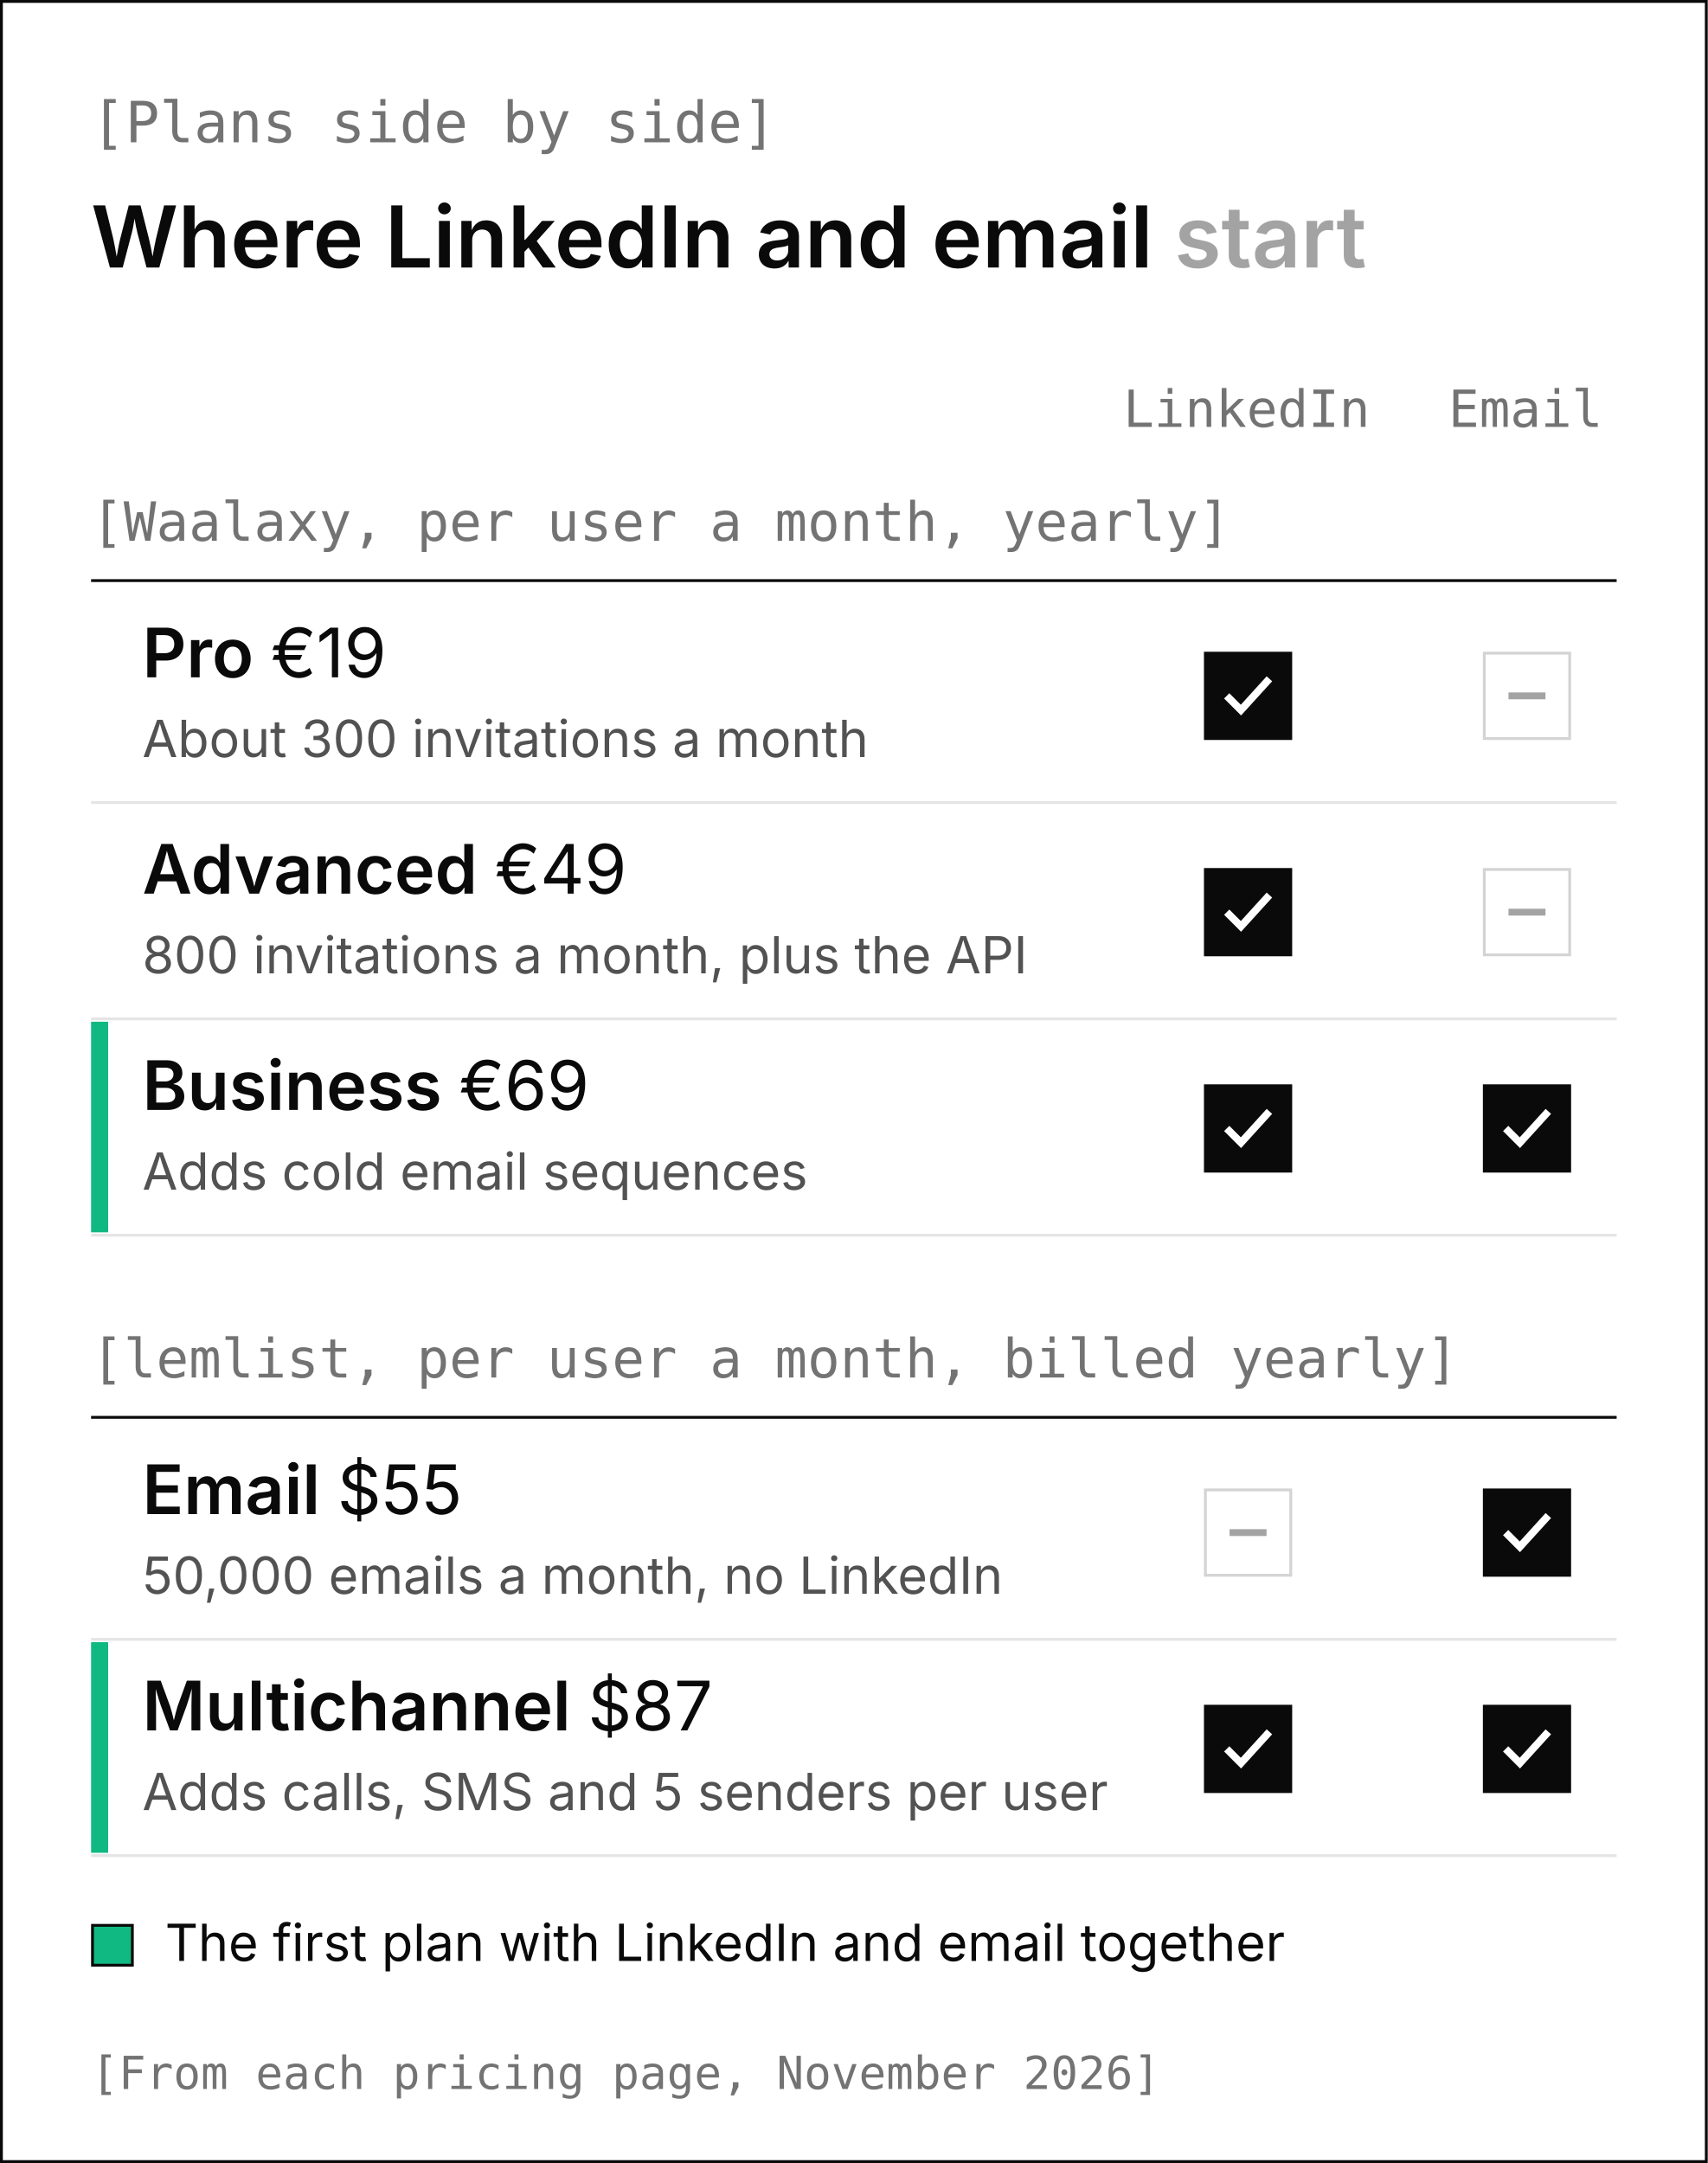
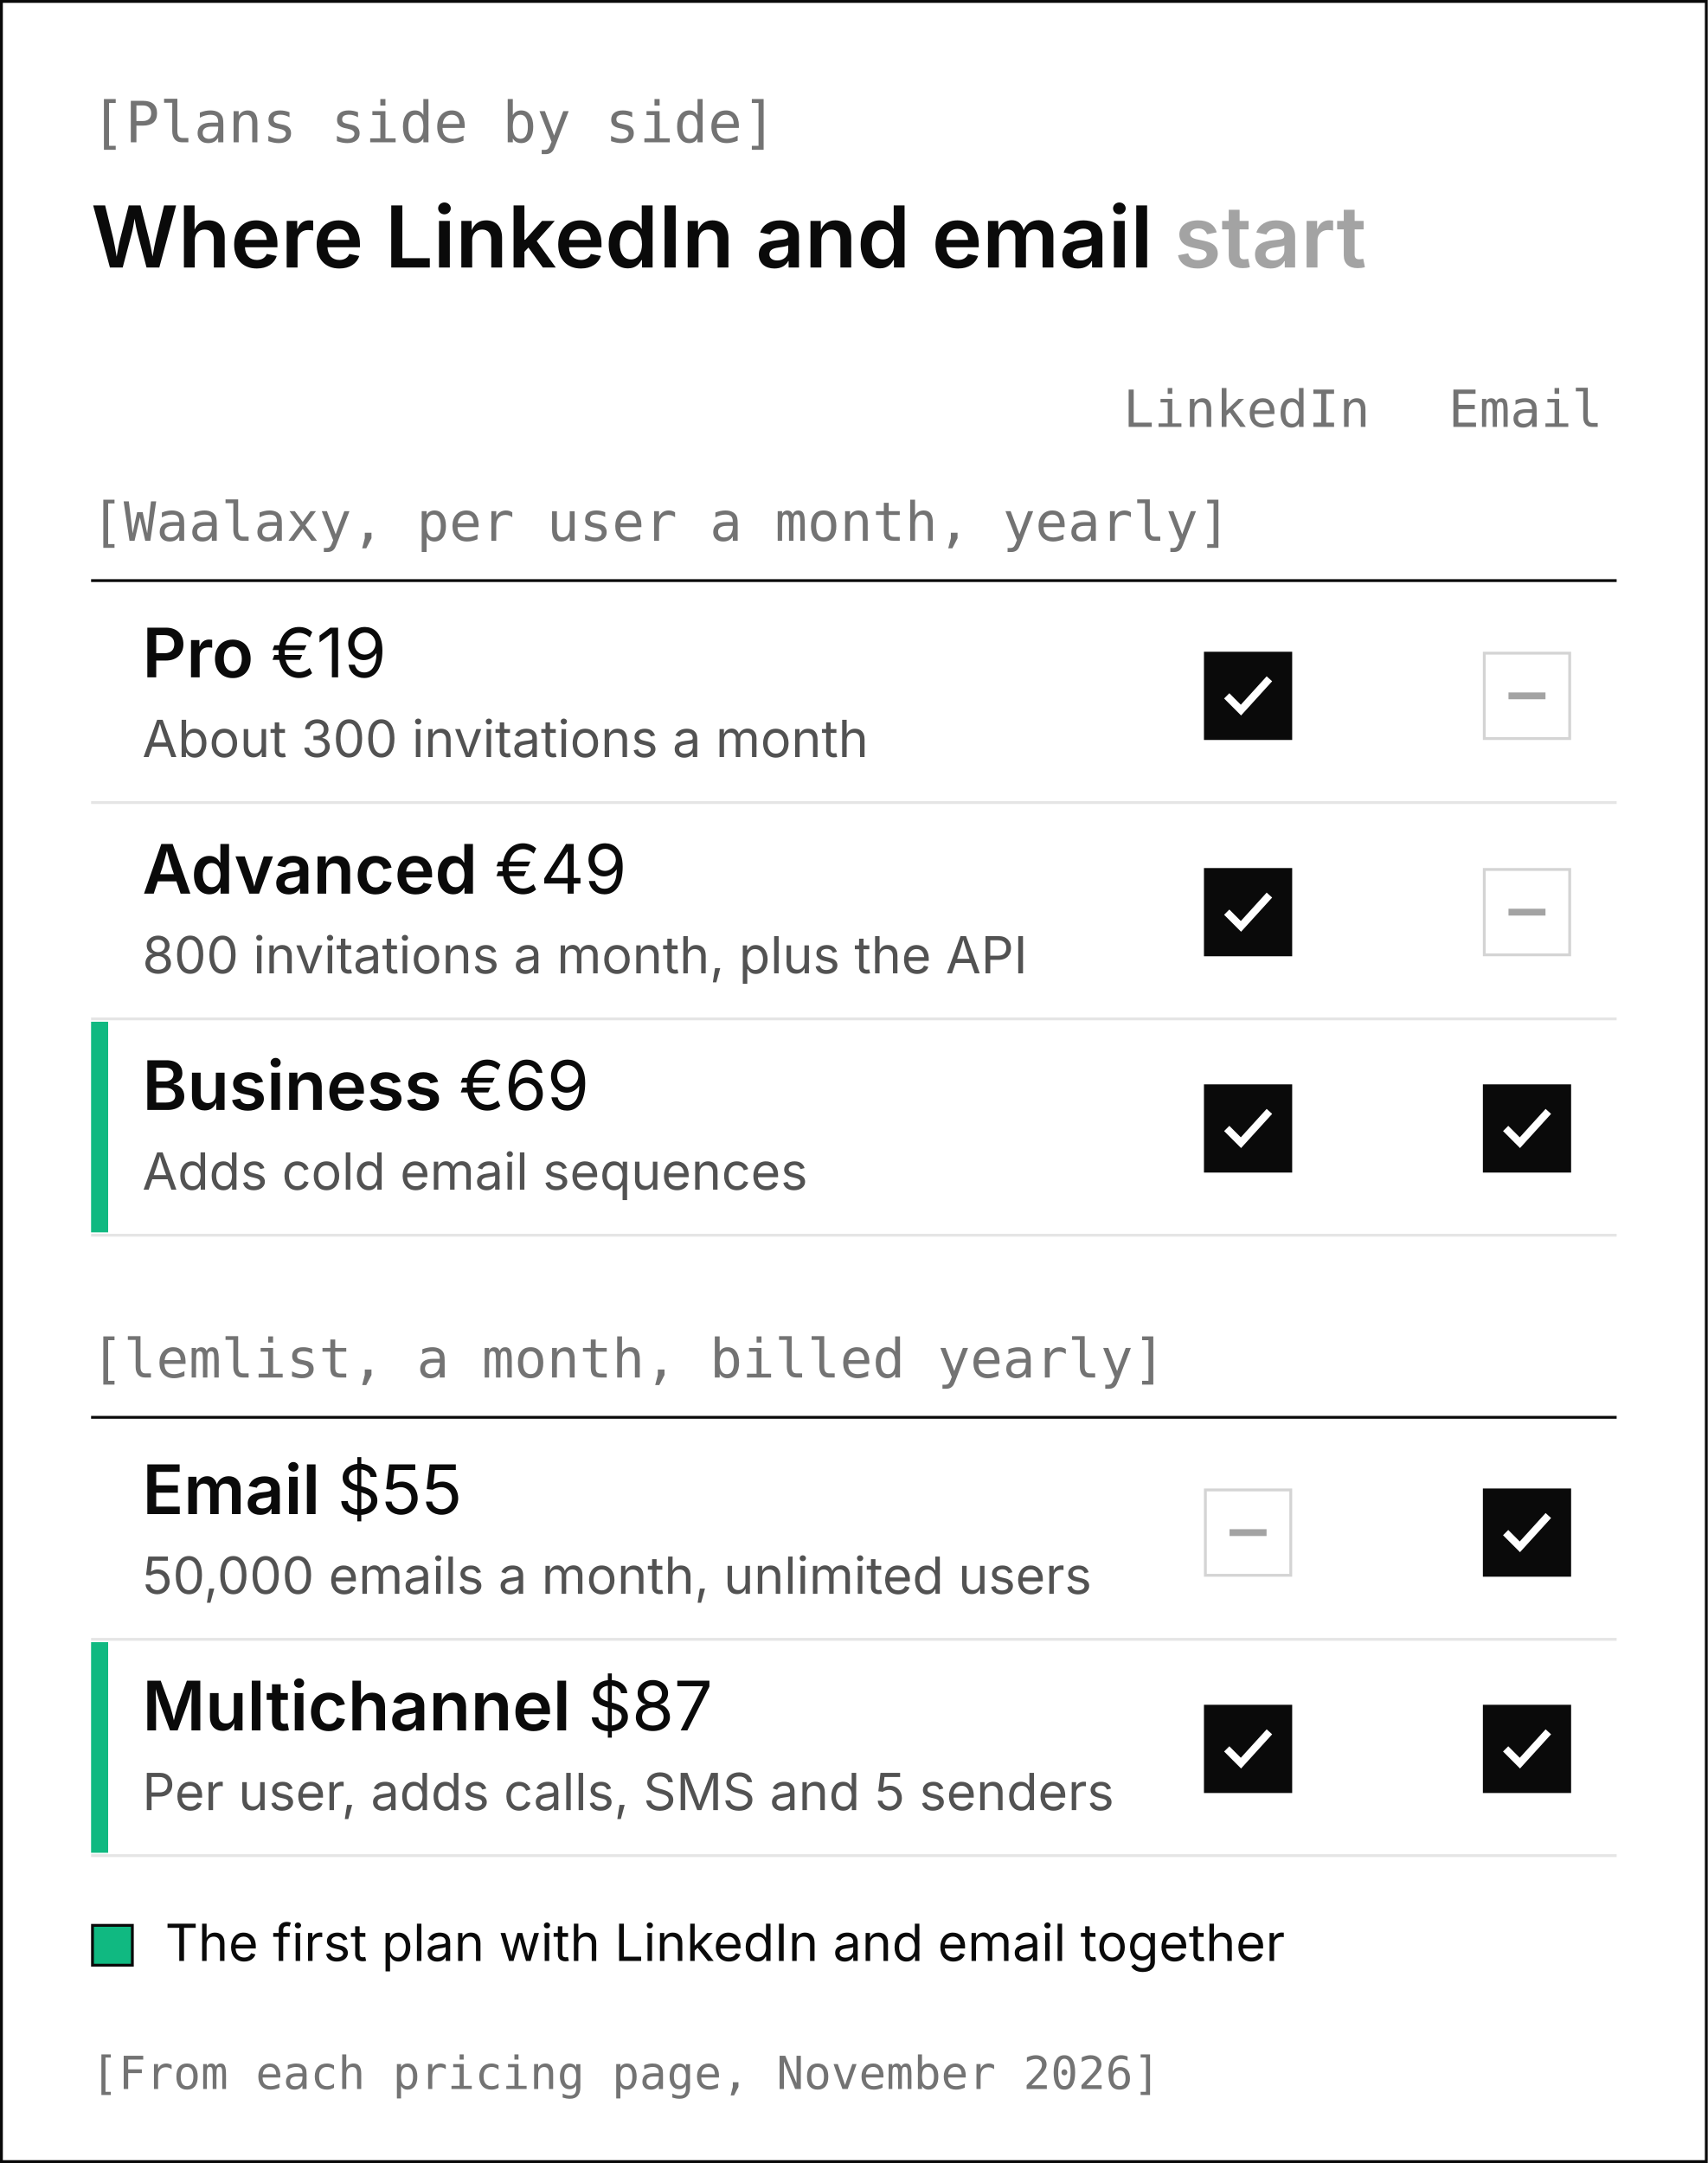
<svg xmlns="http://www.w3.org/2000/svg" viewBox="0 0 600 760" width="600" height="760" role="img" aria-labelledby="t d" font-family="Inter, system-ui, sans-serif">
  <rect width="600" height="760" fill="#ffffff" />
  <rect x="0.5" y="0.5" width="599" height="759" fill="none" stroke="#0a0a0a" />
  <text x="32" y="50" font-family="Geist Mono, ui-monospace, monospace" font-size="20" fill="#737373">[Plans side by side]</text>
  <text x="32" y="94" font-size="30" font-weight="600" fill="#0a0a0a">Where LinkedIn and email <tspan fill="#a3a3a3">start</tspan>
  </text>
  <text x="438" y="150" text-anchor="middle" font-family="Geist Mono, ui-monospace, monospace" font-size="18" fill="#737373">LinkedIn</text>
  <text x="536" y="150" text-anchor="middle" font-family="Geist Mono, ui-monospace, monospace" font-size="18" fill="#737373">Email</text>
  <text x="32" y="190" font-family="Geist Mono, ui-monospace, monospace" font-size="19" fill="#737373">[Waalaxy, per user a month, yearly]</text>
  <line x1="32" y1="204" x2="568" y2="204" stroke="#0a0a0a" />
  <text x="50" y="238" font-size="24" font-weight="600" fill="#0a0a0a">Pro <tspan font-weight="400" fill="#0a0a0a">€19</tspan>
  </text>
  <text x="50" y="266" font-size="18" fill="#525252">About 300 invitations a month</text>
  <rect x="423.5" y="229.5" width="30" height="30" fill="#0a0a0a" stroke="#0a0a0a" />
  <path d="M431 244.5 l5 5 l10 -11" fill="none" stroke="#ffffff" stroke-width="2.6" />
  <rect x="521.5" y="229.5" width="30" height="30" fill="#ffffff" stroke="#d4d4d4" />
  <line x1="530" y1="244.5" x2="543" y2="244.5" stroke="#a3a3a3" stroke-width="2.4" />
  <line x1="32" y1="282" x2="568" y2="282" stroke="#e5e5e5" />
  <text x="50" y="314" font-size="24" font-weight="600" fill="#0a0a0a">Advanced <tspan font-weight="400" fill="#0a0a0a">€49</tspan>
  </text>
  <text x="50" y="342" font-size="18" fill="#525252">800 invitations a month, plus the API</text>
  <rect x="423.5" y="305.5" width="30" height="30" fill="#0a0a0a" stroke="#0a0a0a" />
  <path d="M431 320.5 l5 5 l10 -11" fill="none" stroke="#ffffff" stroke-width="2.6" />
  <rect x="521.5" y="305.5" width="30" height="30" fill="#ffffff" stroke="#d4d4d4" />
  <line x1="530" y1="320.5" x2="543" y2="320.5" stroke="#a3a3a3" stroke-width="2.4" />
  <line x1="32" y1="358" x2="568" y2="358" stroke="#e5e5e5" />
  <rect x="32" y="359" width="6" height="74" fill="#10b981" />
  <text x="50" y="390" font-size="24" font-weight="600" fill="#0a0a0a">Business <tspan font-weight="400" fill="#0a0a0a">€69</tspan>
  </text>
  <text x="50" y="418" font-size="18" fill="#525252">Adds cold email sequences</text>
  <rect x="423.5" y="381.5" width="30" height="30" fill="#0a0a0a" stroke="#0a0a0a" />
  <path d="M431 396.5 l5 5 l10 -11" fill="none" stroke="#ffffff" stroke-width="2.6" />
  <rect x="521.5" y="381.5" width="30" height="30" fill="#0a0a0a" stroke="#0a0a0a" />
  <path d="M529 396.5 l5 5 l10 -11" fill="none" stroke="#ffffff" stroke-width="2.6" />
  <line x1="32" y1="434" x2="568" y2="434" stroke="#e5e5e5" />
-   <text x="32" y="484" font-family="Geist Mono, ui-monospace, monospace" font-size="19" fill="#737373">[lemlist, per user a month, billed yearly]</text>
+   <text x="32" y="484" font-family="Geist Mono, ui-monospace, monospace" font-size="19" fill="#737373">[lemlist, a month, billed yearly]</text>
  <line x1="32" y1="498" x2="568" y2="498" stroke="#0a0a0a" />
  <text x="50" y="532" font-size="24" font-weight="600" fill="#0a0a0a">Email <tspan font-weight="400" fill="#0a0a0a">$55</tspan>
  </text>
-   <text x="50" y="560" font-size="18" fill="#525252">50,000 emails a month, no LinkedIn</text>
+   <text x="50" y="560" font-size="18" fill="#525252">50,000 emails a month, unlimited users</text>
  <rect x="423.5" y="523.5" width="30" height="30" fill="#ffffff" stroke="#d4d4d4" />
  <line x1="432" y1="538.5" x2="445" y2="538.5" stroke="#a3a3a3" stroke-width="2.4" />
  <rect x="521.5" y="523.5" width="30" height="30" fill="#0a0a0a" stroke="#0a0a0a" />
  <path d="M529 538.5 l5 5 l10 -11" fill="none" stroke="#ffffff" stroke-width="2.6" />
  <line x1="32" y1="576" x2="568" y2="576" stroke="#e5e5e5" />
  <rect x="32" y="577" width="6" height="74" fill="#10b981" />
  <text x="50" y="608" font-size="24" font-weight="600" fill="#0a0a0a">Multichannel <tspan font-weight="400" fill="#0a0a0a">$87</tspan>
  </text>
-   <text x="50" y="636" font-size="18" fill="#525252">Adds calls, SMS and 5 senders per user</text>
+   <text x="50" y="636" font-size="18" fill="#525252">Per user, adds calls, SMS and 5 senders</text>
  <rect x="423.5" y="599.5" width="30" height="30" fill="#0a0a0a" stroke="#0a0a0a" />
  <path d="M431 614.5 l5 5 l10 -11" fill="none" stroke="#ffffff" stroke-width="2.6" />
  <rect x="521.5" y="599.5" width="30" height="30" fill="#0a0a0a" stroke="#0a0a0a" />
  <path d="M529 614.5 l5 5 l10 -11" fill="none" stroke="#ffffff" stroke-width="2.6" />
  <line x1="32" y1="652" x2="568" y2="652" stroke="#e5e5e5" />
  <rect x="32.5" y="676.5" width="14" height="14" fill="#10b981" stroke="#0a0a0a" />
  <text x="58" y="689" font-size="18" fill="#0a0a0a">The first plan with LinkedIn and email together</text>
  <text x="32" y="734" font-family="Geist Mono, ui-monospace, monospace" font-size="16" fill="#737373">[From each pricing page, November 2026]</text>
</svg>
